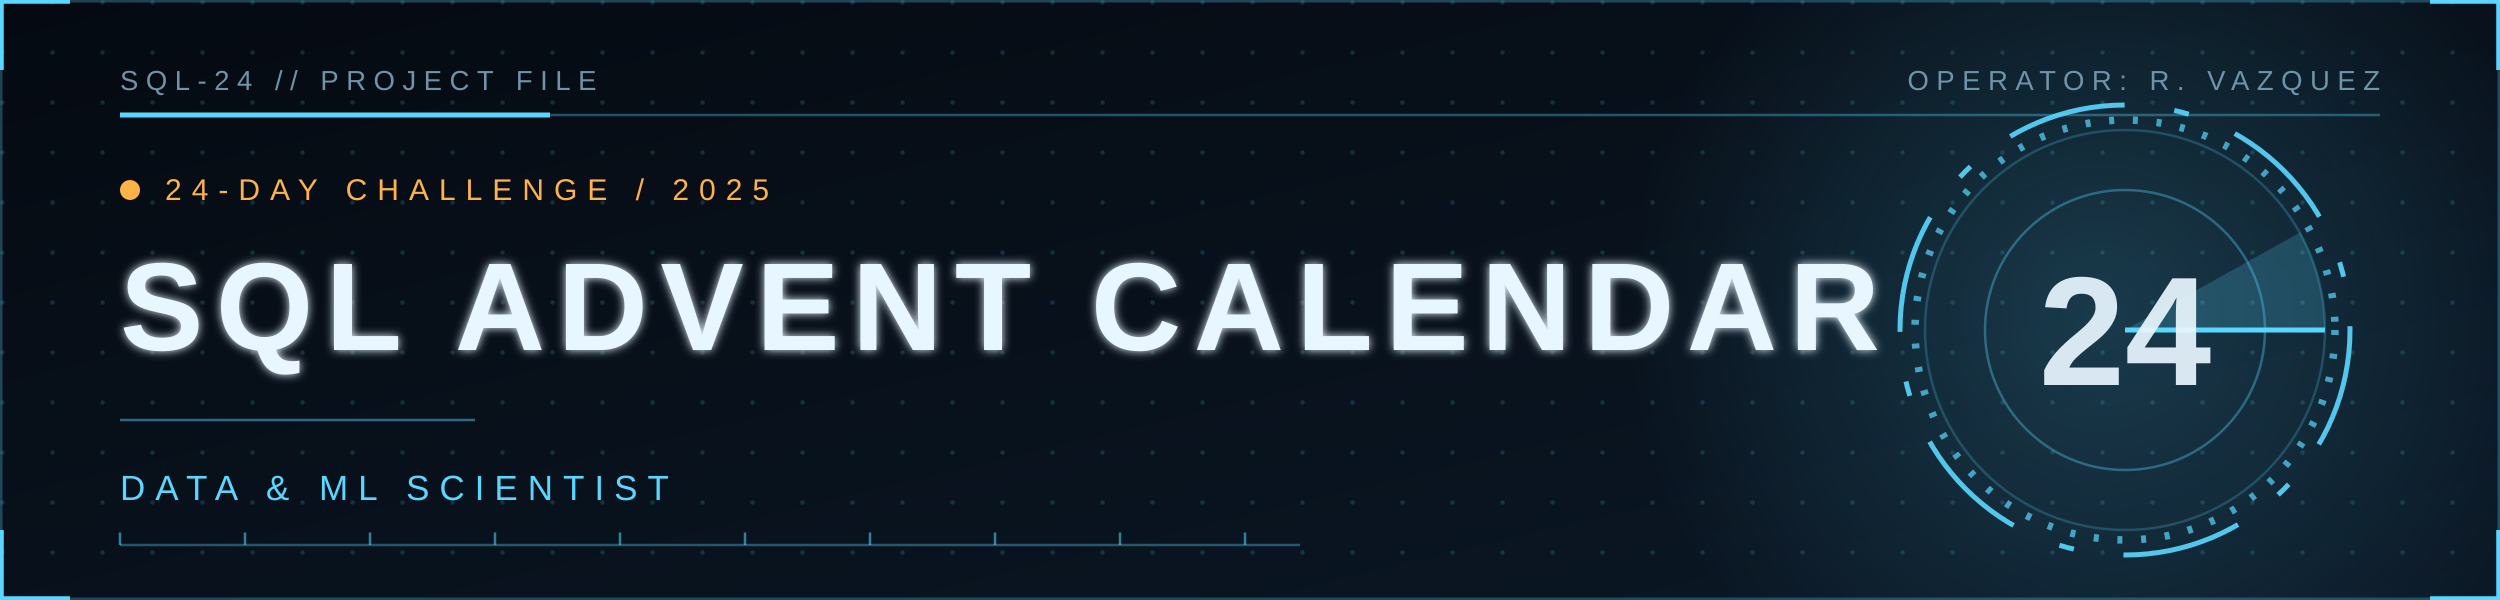
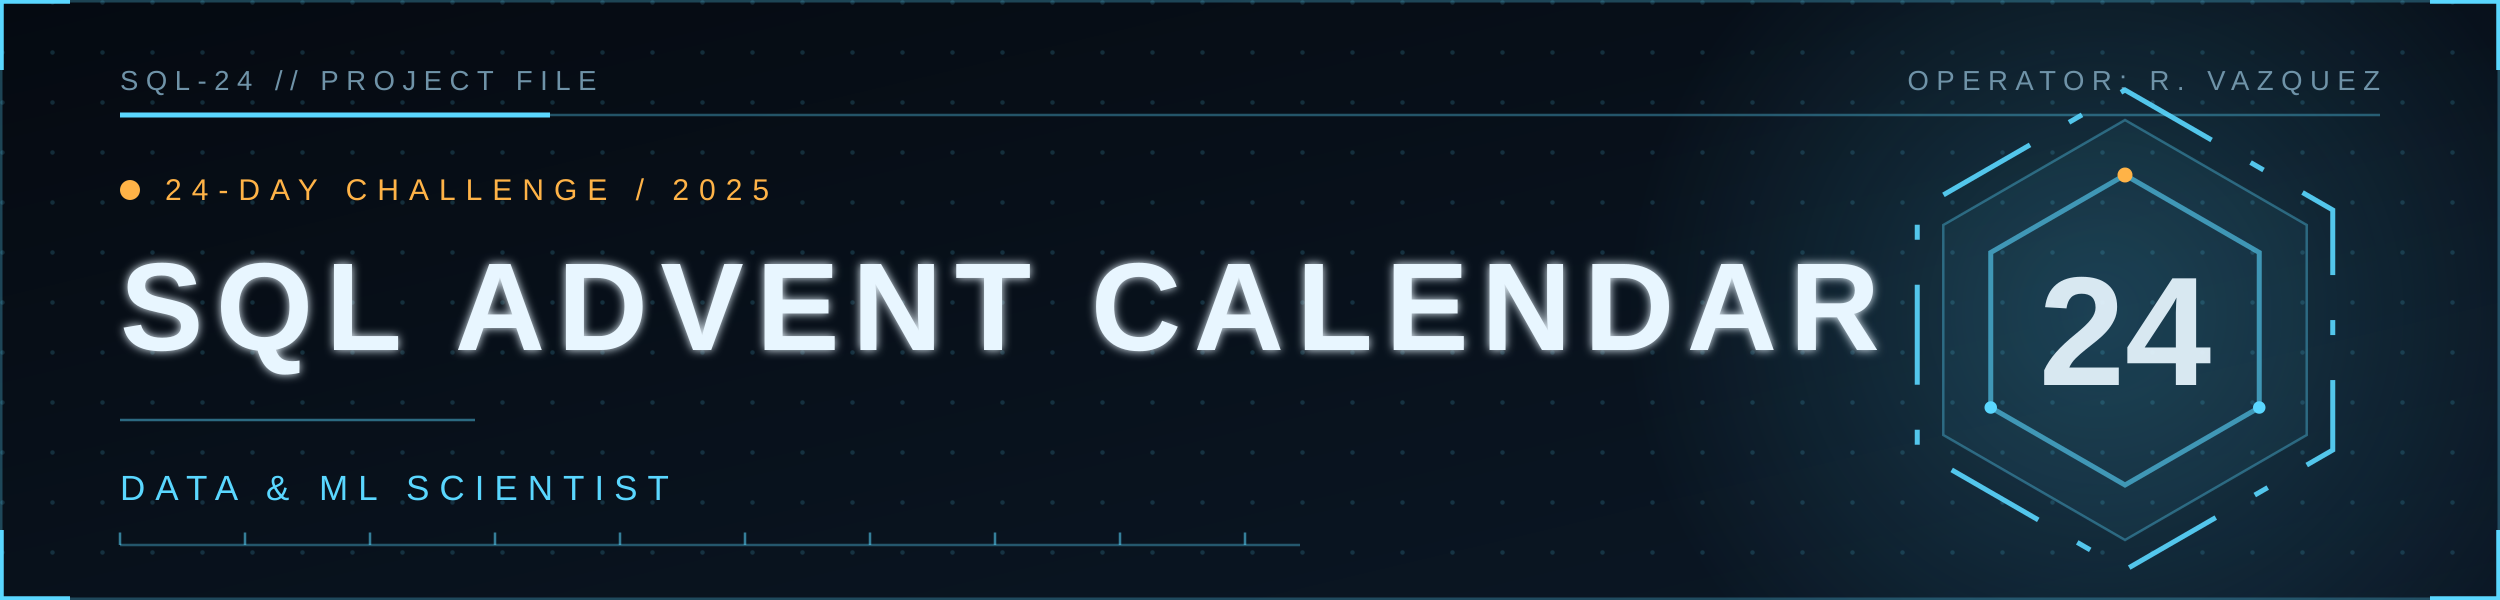
<svg xmlns="http://www.w3.org/2000/svg" width="1000" height="240" viewBox="0 0 1000 240">
  <defs>
    <linearGradient id="bg" x1="0" y1="0" x2="1" y2="1">
      <stop offset="0" stop-color="#050a11" />
      <stop offset="1" stop-color="#0b1826" />
    </linearGradient>
    <linearGradient id="line" x1="0" y1="0" x2="1" y2="0">
      <stop offset="0" stop-color="#5ad7ff" />
      <stop offset="1" stop-color="#5ad7ff" stop-opacity="0" />
    </linearGradient>
    <radialGradient id="glowR" cx="0.5" cy="0.5" r="0.5">
      <stop offset="0" stop-color="#5ad7ff" stop-opacity="0.2" />
      <stop offset="1" stop-color="#5ad7ff" stop-opacity="0" />
    </radialGradient>
    <pattern id="dots" width="20" height="20" patternUnits="userSpaceOnUse">
      <circle cx="1" cy="1" r="0.9" fill="#5ad7ff" fill-opacity="0.16" />
    </pattern>
    <filter id="soft" x="-20%" y="-50%" width="140%" height="200%">
      <feGaussianBlur stdDeviation="2" result="b" />
      <feMerge>
        <feMergeNode in="b" />
        <feMergeNode in="SourceGraphic" />
      </feMerge>
    </filter>
    <clipPath id="clip">
      <rect width="1000" height="240" />
    </clipPath>
  </defs>
  <g clip-path="url(#clip)" font-family="Bahnschrift, 'Segoe UI', 'Helvetica Neue', Arial, sans-serif">
    <rect width="1000" height="240" fill="url(#bg)" />
    <rect width="1000" height="240" fill="url(#dots)" />
    <circle cx="840" cy="125" r="190" fill="url(#glowR)" />
    <g font-size="11" letter-spacing="3" fill="#6f93a8">
      <text x="48" y="36">SQL-24 // PROJECT FILE</text>
      <text x="952" y="36" text-anchor="end">OPERATOR: R. VAZQUEZ</text>
    </g>
    <path d="M48 46H952" stroke="#5ad7ff" stroke-opacity="0.35" />
    <path d="M48 46H220" stroke="#5ad7ff" stroke-width="2" />
    <circle cx="52" cy="76" r="4" fill="#ffb347">
      <animate attributeName="opacity" values="1;0.2;1" dur="2.4s" repeatCount="indefinite" />
    </circle>
    <text x="66" y="80" font-size="12" letter-spacing="4" fill="#ffb347">24-DAY CHALLENGE / 2025</text>
    <text x="48" y="140" font-size="50" font-weight="700" letter-spacing="5" fill="#e8f6ff" filter="url(#soft)">SQL ADVENT CALENDAR</text>
    <path d="M48 160H400" stroke="url(#line)" stroke-width="3" />
    <path d="M48 168H190" stroke="#5ad7ff" stroke-opacity="0.45" />
    <text x="48" y="200" font-size="14" letter-spacing="4" fill="#5ad7ff">DATA &amp; ML SCIENTIST</text>
    <path d="M48 218H520" stroke="#5ad7ff" stroke-opacity="0.35" />
    <path d="M48 218v-5M98 218v-5M148 218v-5M198 218v-5M248 218v-5M298 218v-5M348 218v-5M398 218v-5M448 218v-5M498 218v-5" stroke="#5ad7ff" stroke-opacity="0.55" />
    <g transform="translate(850 132)">
-       <circle r="80" fill="none" stroke="#5ad7ff" stroke-opacity="0.22" />
-       <circle r="56" fill="none" stroke="#5ad7ff" stroke-opacity="0.35" />
-       <circle r="84" fill="none" stroke="#5ad7ff" stroke-opacity="0.7" stroke-width="3" stroke-dasharray="2 7.5" />
-       <circle r="90" fill="none" stroke="#5ad7ff" stroke-opacity="0.9" stroke-width="2" stroke-dasharray="48 20 6 20">
-         <animateTransform attributeName="transform" type="rotate" from="0" to="360" dur="40s" repeatCount="indefinite" />
-       </circle>
-       <g>
-         <path d="M0 0L80 0A80 80 0 0 0 70 -39Z" fill="#5ad7ff" fill-opacity="0.2" />
-         <path d="M0 0H80" stroke="#5ad7ff" stroke-width="2" />
-         <animateTransform attributeName="transform" type="rotate" from="0" to="360" dur="7s" repeatCount="indefinite" />
+       <polygon points="0.0,-84.0 72.7,-42.0 72.7,42.0 0.0,84.0 -72.7,42.0 -72.7,-42.0" fill="#5ad7ff" fill-opacity="0.05" stroke="#5ad7ff" stroke-opacity="0.35" />
+       <polygon points="0.0,-62.0 53.7,-31.0 53.7,31.0 0.0,62.0 -53.7,31.0 -53.7,-31.0" fill="none" stroke="#5ad7ff" stroke-opacity="0.6" stroke-width="2" />
+       <polygon points="0.0,-96.0 83.1,-48.0 83.1,48.0 0.0,96.0 -83.1,48.0 -83.1,-48.0" fill="none" stroke="#5ad7ff" stroke-opacity="0.9" stroke-width="2" stroke-dasharray="40 18 6 18">
+         <animateTransform attributeName="transform" type="rotate" from="0" to="360" dur="50s" repeatCount="indefinite" />
+       </polygon>
+       <g fill="#ffb347">
+         <circle cx="0" cy="-62" r="3">
+           <animate attributeName="opacity" values="1;0.2;1" dur="2.4s" repeatCount="indefinite" />
+         </circle>
+         <circle cx="53.7" cy="31" r="2.5" fill="#5ad7ff" />
+         <circle cx="-53.7" cy="31" r="2.5" fill="#5ad7ff" />
      </g>
      <text y="22" text-anchor="middle" font-size="62" font-weight="700" fill="#e8f6ff" fill-opacity="0.92">24</text>
    </g>
    <rect x="-60" y="0" width="60" height="240" fill="#5ad7ff" fill-opacity="0.04">
      <animate attributeName="x" values="-60;1000" dur="9s" repeatCount="indefinite" />
    </rect>
  </g>
  <rect x="0.5" y="0.5" width="999" height="239" fill="none" stroke="#5ad7ff" stroke-opacity="0.28" />
  <path d="M0 28V0H28M972 0H1000V28M1000 212V240H972M28 240H0V212" fill="none" stroke="#5ad7ff" stroke-width="3" />
</svg>
